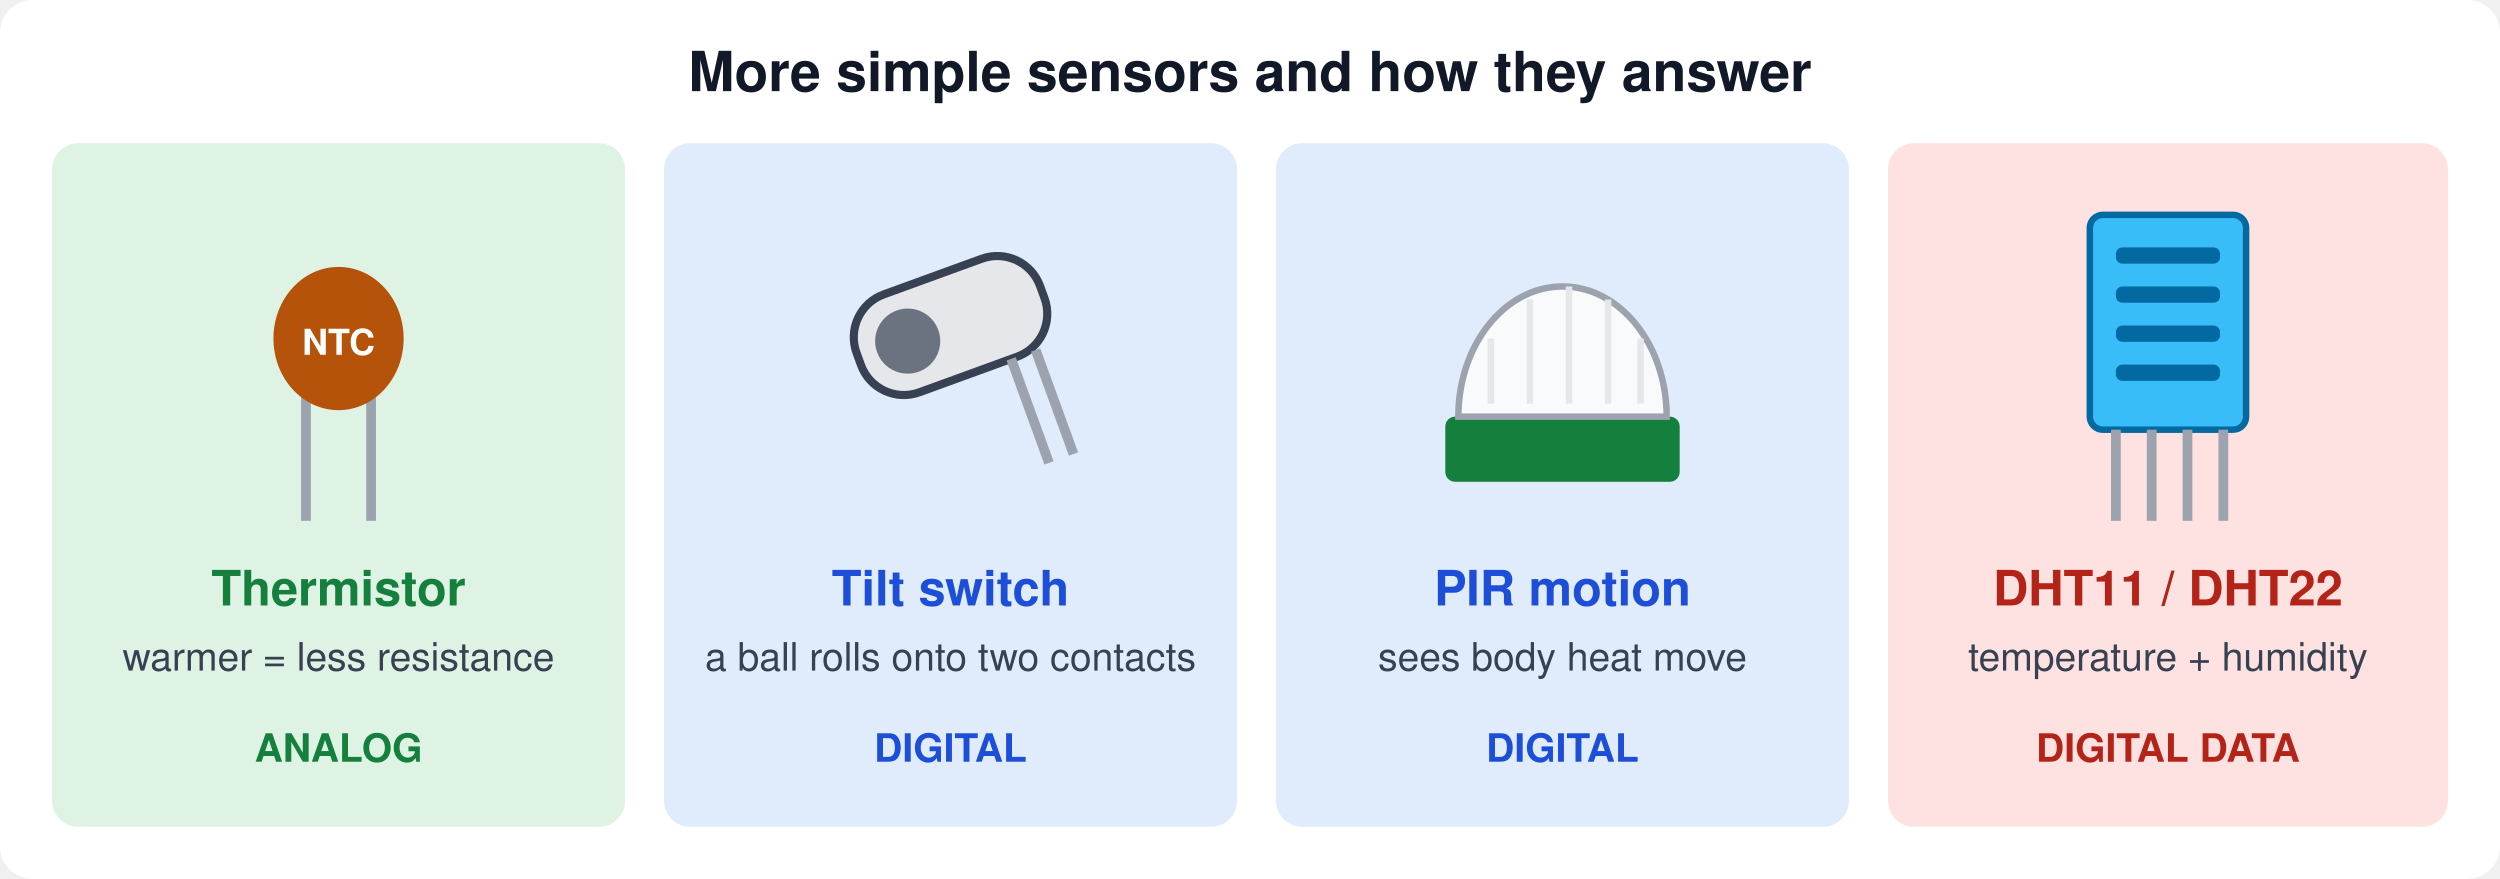
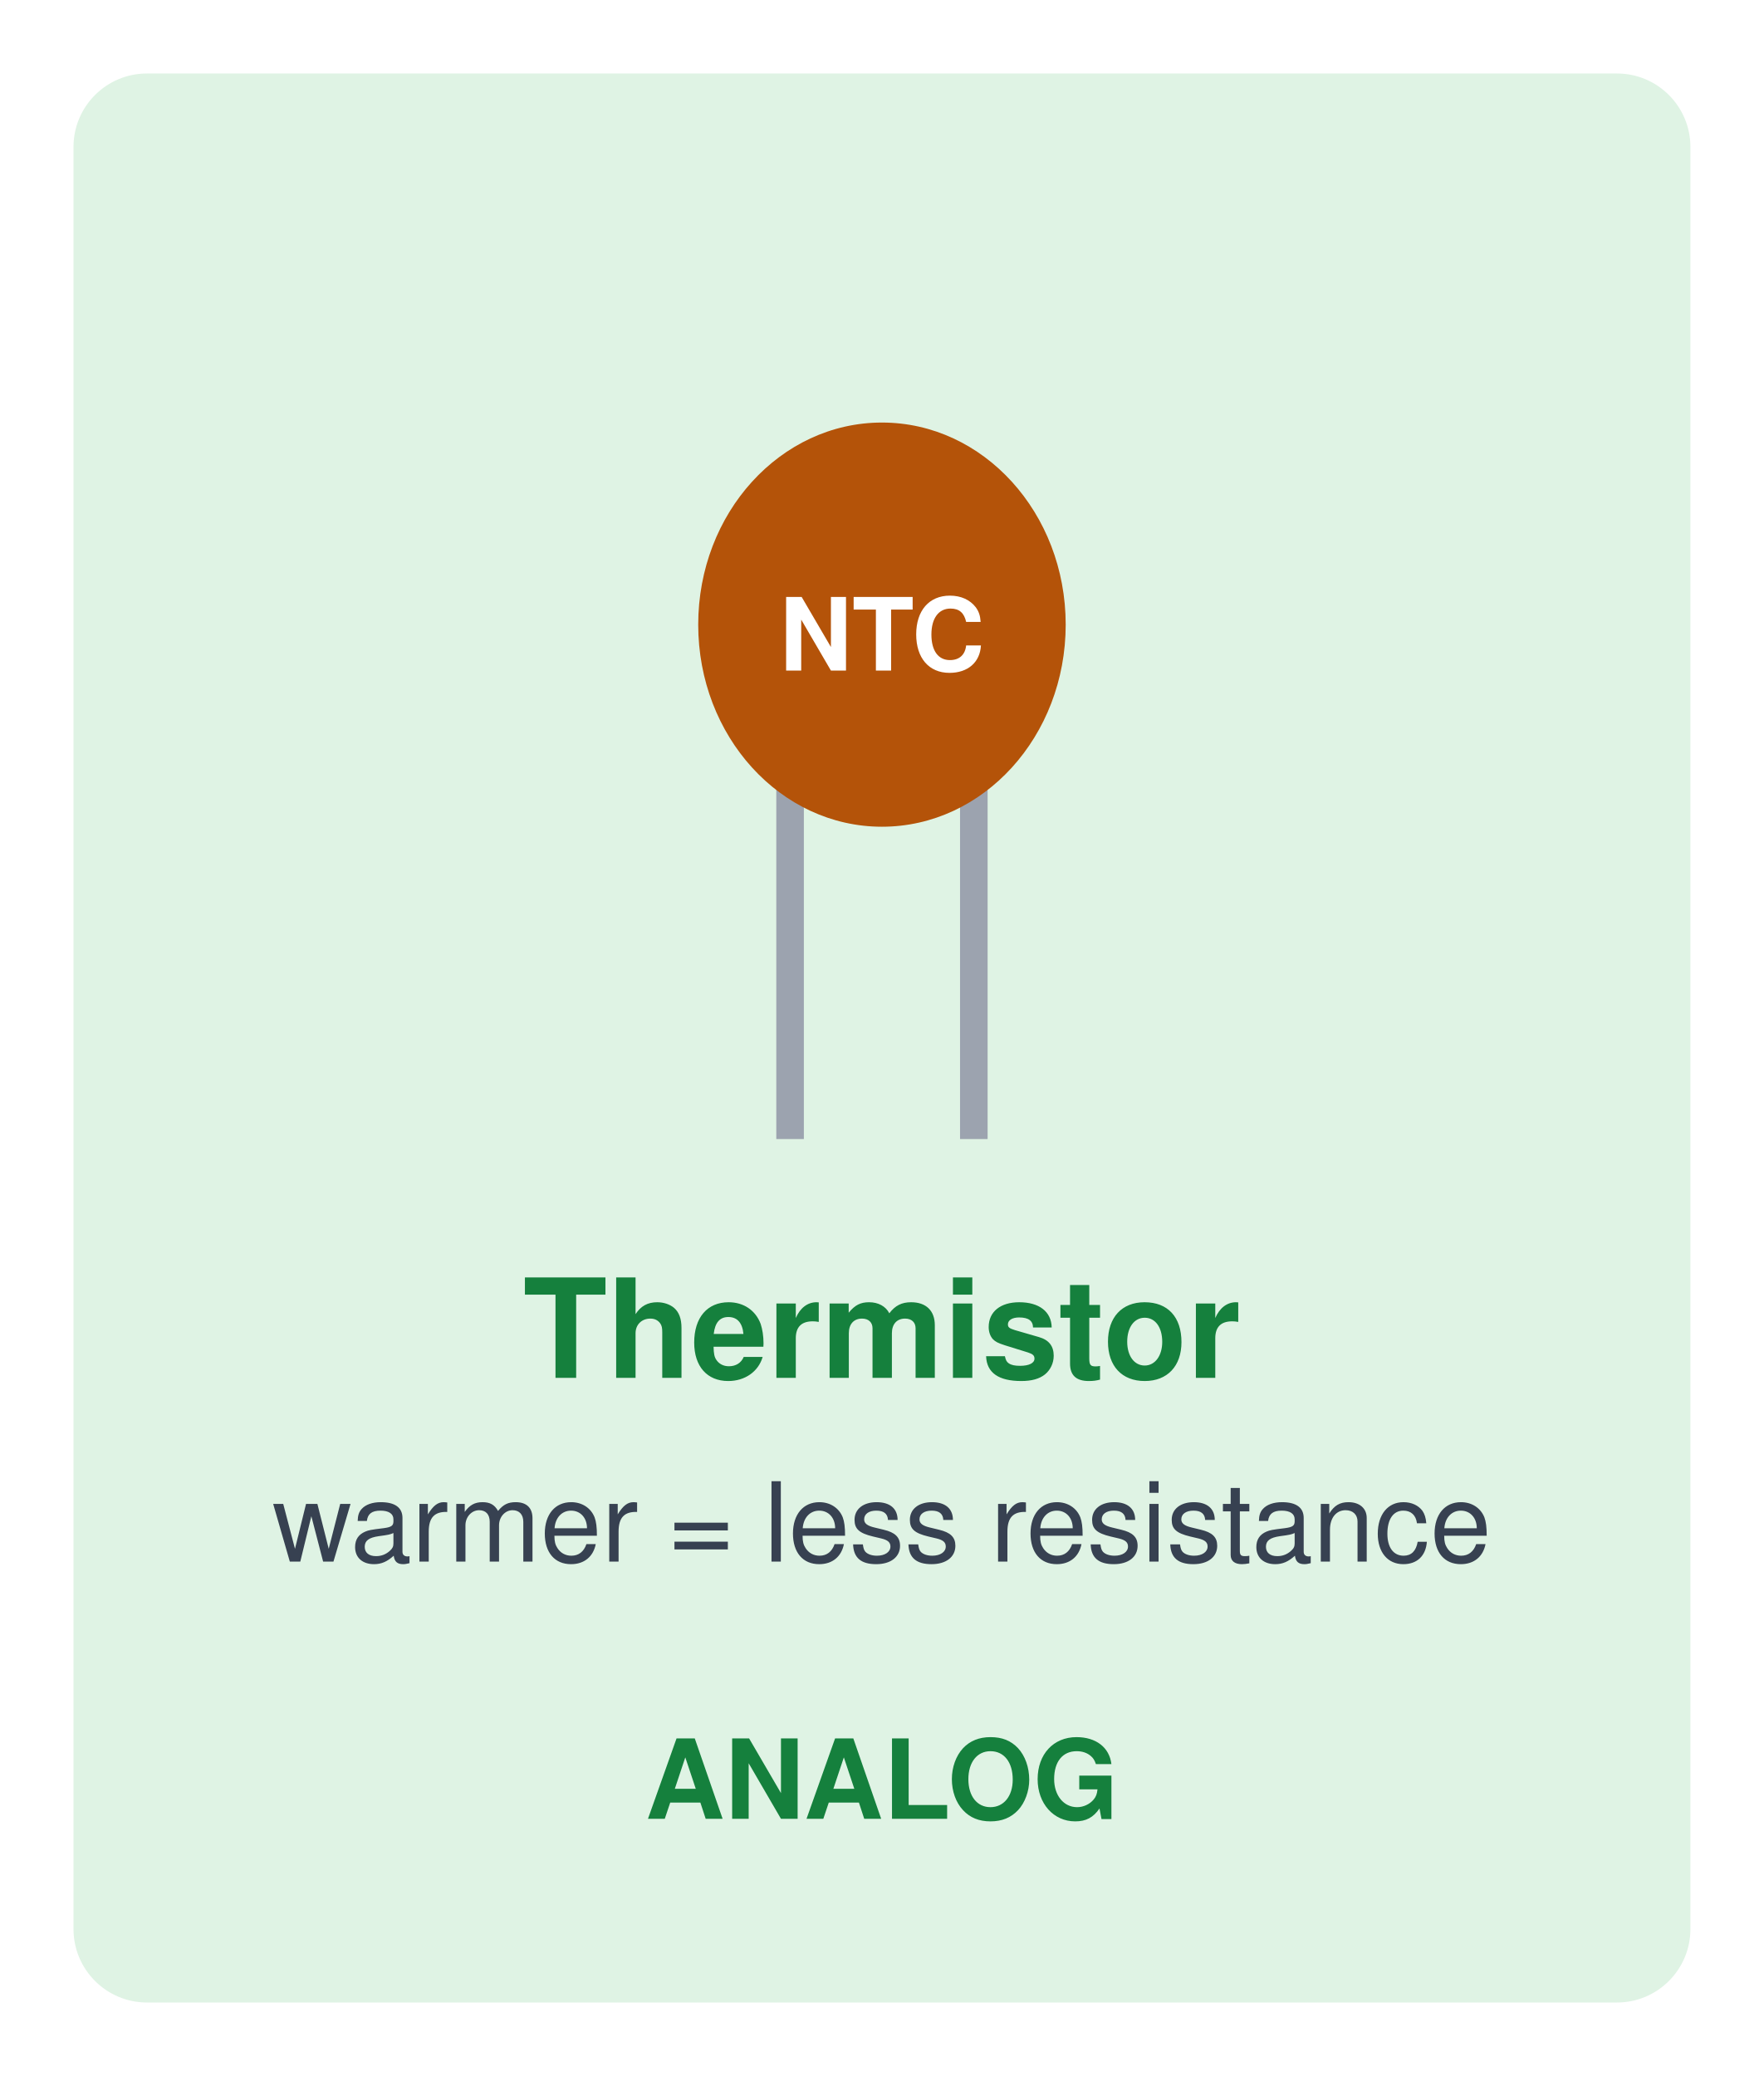
- <svg xmlns="http://www.w3.org/2000/svg" viewBox="0 0 768 270" width="768" height="270" font-family="Helvetica, Arial, sans-serif">
+ <svg xmlns="http://www.w3.org/2000/svg" viewBox="8 36 192 226" width="192" height="226" font-family="Helvetica, Arial, sans-serif">
  <rect width="768" height="270" rx="10" fill="#ffffff" />
  <text x="384" y="28" font-size="17" font-weight="bold" text-anchor="middle" fill="#111827">More simple sensors and how they answer</text>
  <rect x="16" y="44" width="176" height="210" rx="8" fill="#dff3e4" />
  <line x1="94" y1="120" x2="94" y2="160" stroke="#9ca3af" stroke-width="3" />
  <line x1="114" y1="120" x2="114" y2="160" stroke="#9ca3af" stroke-width="3" />
  <ellipse cx="104" cy="104" rx="20" ry="22" fill="#b45309" />
  <text x="104" y="109" font-size="11" font-weight="bold" text-anchor="middle" fill="#ffffff">NTC</text>
  <text x="104" y="186" font-size="15" font-weight="bold" text-anchor="middle" fill="#15803d">Thermistor</text>
  <text x="104" y="206" font-size="12" text-anchor="middle" fill="#374151">warmer = less resistance</text>
  <text x="104" y="234" font-size="12" font-weight="bold" text-anchor="middle" fill="#15803d">ANALOG</text>
  <rect x="204" y="44" width="176" height="210" rx="8" fill="#e0ecfb" />
  <g transform="rotate(-20 292 100)">
    <rect x="262" y="84" width="60" height="32" rx="14" fill="#e5e7eb" stroke="#374151" stroke-width="2.5" />
    <circle cx="278" cy="100" r="10" fill="#6b7280" />
    <line x1="306" y1="116" x2="306" y2="150" stroke="#9ca3af" stroke-width="3" />
    <line x1="314" y1="116" x2="314" y2="150" stroke="#9ca3af" stroke-width="3" />
  </g>
  <text x="292" y="186" font-size="15" font-weight="bold" text-anchor="middle" fill="#1d4ed8">Tilt switch</text>
  <text x="292" y="206" font-size="12" text-anchor="middle" fill="#374151">a ball rolls onto two contacts</text>
  <text x="292" y="234" font-size="12" font-weight="bold" text-anchor="middle" fill="#1d4ed8">DIGITAL</text>
  <rect x="392" y="44" width="176" height="210" rx="8" fill="#e0ecfb" />
  <rect x="444" y="128" width="72" height="20" rx="3" fill="#15803d" />
  <path d="M448,128 a32,40 0 0 1 64,0 z" fill="#f9fafb" stroke="#9ca3af" stroke-width="2" />
  <path d="M458,124 l0,-20 M470,124 l0,-32 M482,124 l0,-36 M494,124 l0,-32 M504,124 l0,-20" stroke="#e5e7eb" stroke-width="2" />
  <text x="480" y="186" font-size="15" font-weight="bold" text-anchor="middle" fill="#1d4ed8">PIR motion</text>
  <text x="480" y="206" font-size="12" text-anchor="middle" fill="#374151">sees body heat move</text>
  <text x="480" y="234" font-size="12" font-weight="bold" text-anchor="middle" fill="#1d4ed8">DIGITAL</text>
  <rect x="580" y="44" width="172" height="210" rx="8" fill="#fde2e1" />
  <rect x="642" y="66" width="48" height="66" rx="4" fill="#38bdf8" stroke="#0369a1" stroke-width="2" />
  <g fill="#0369a1">
    <rect x="650" y="76" width="32" height="5" rx="2" />
    <rect x="650" y="88" width="32" height="5" rx="2" />
    <rect x="650" y="100" width="32" height="5" rx="2" />
    <rect x="650" y="112" width="32" height="5" rx="2" />
  </g>
  <g stroke="#9ca3af" stroke-width="3">
    <line x1="650" y1="132" x2="650" y2="160" />
    <line x1="661" y1="132" x2="661" y2="160" />
    <line x1="672" y1="132" x2="672" y2="160" />
    <line x1="683" y1="132" x2="683" y2="160" />
  </g>
  <text x="666" y="186" font-size="15" font-weight="bold" text-anchor="middle" fill="#b42318">DHT11 / DHT22</text>
  <text x="666" y="206" font-size="12" text-anchor="middle" fill="#374151">temperature + humidity</text>
  <text x="666" y="234" font-size="12" font-weight="bold" text-anchor="middle" fill="#b42318">DIGITAL DATA</text>
</svg>
